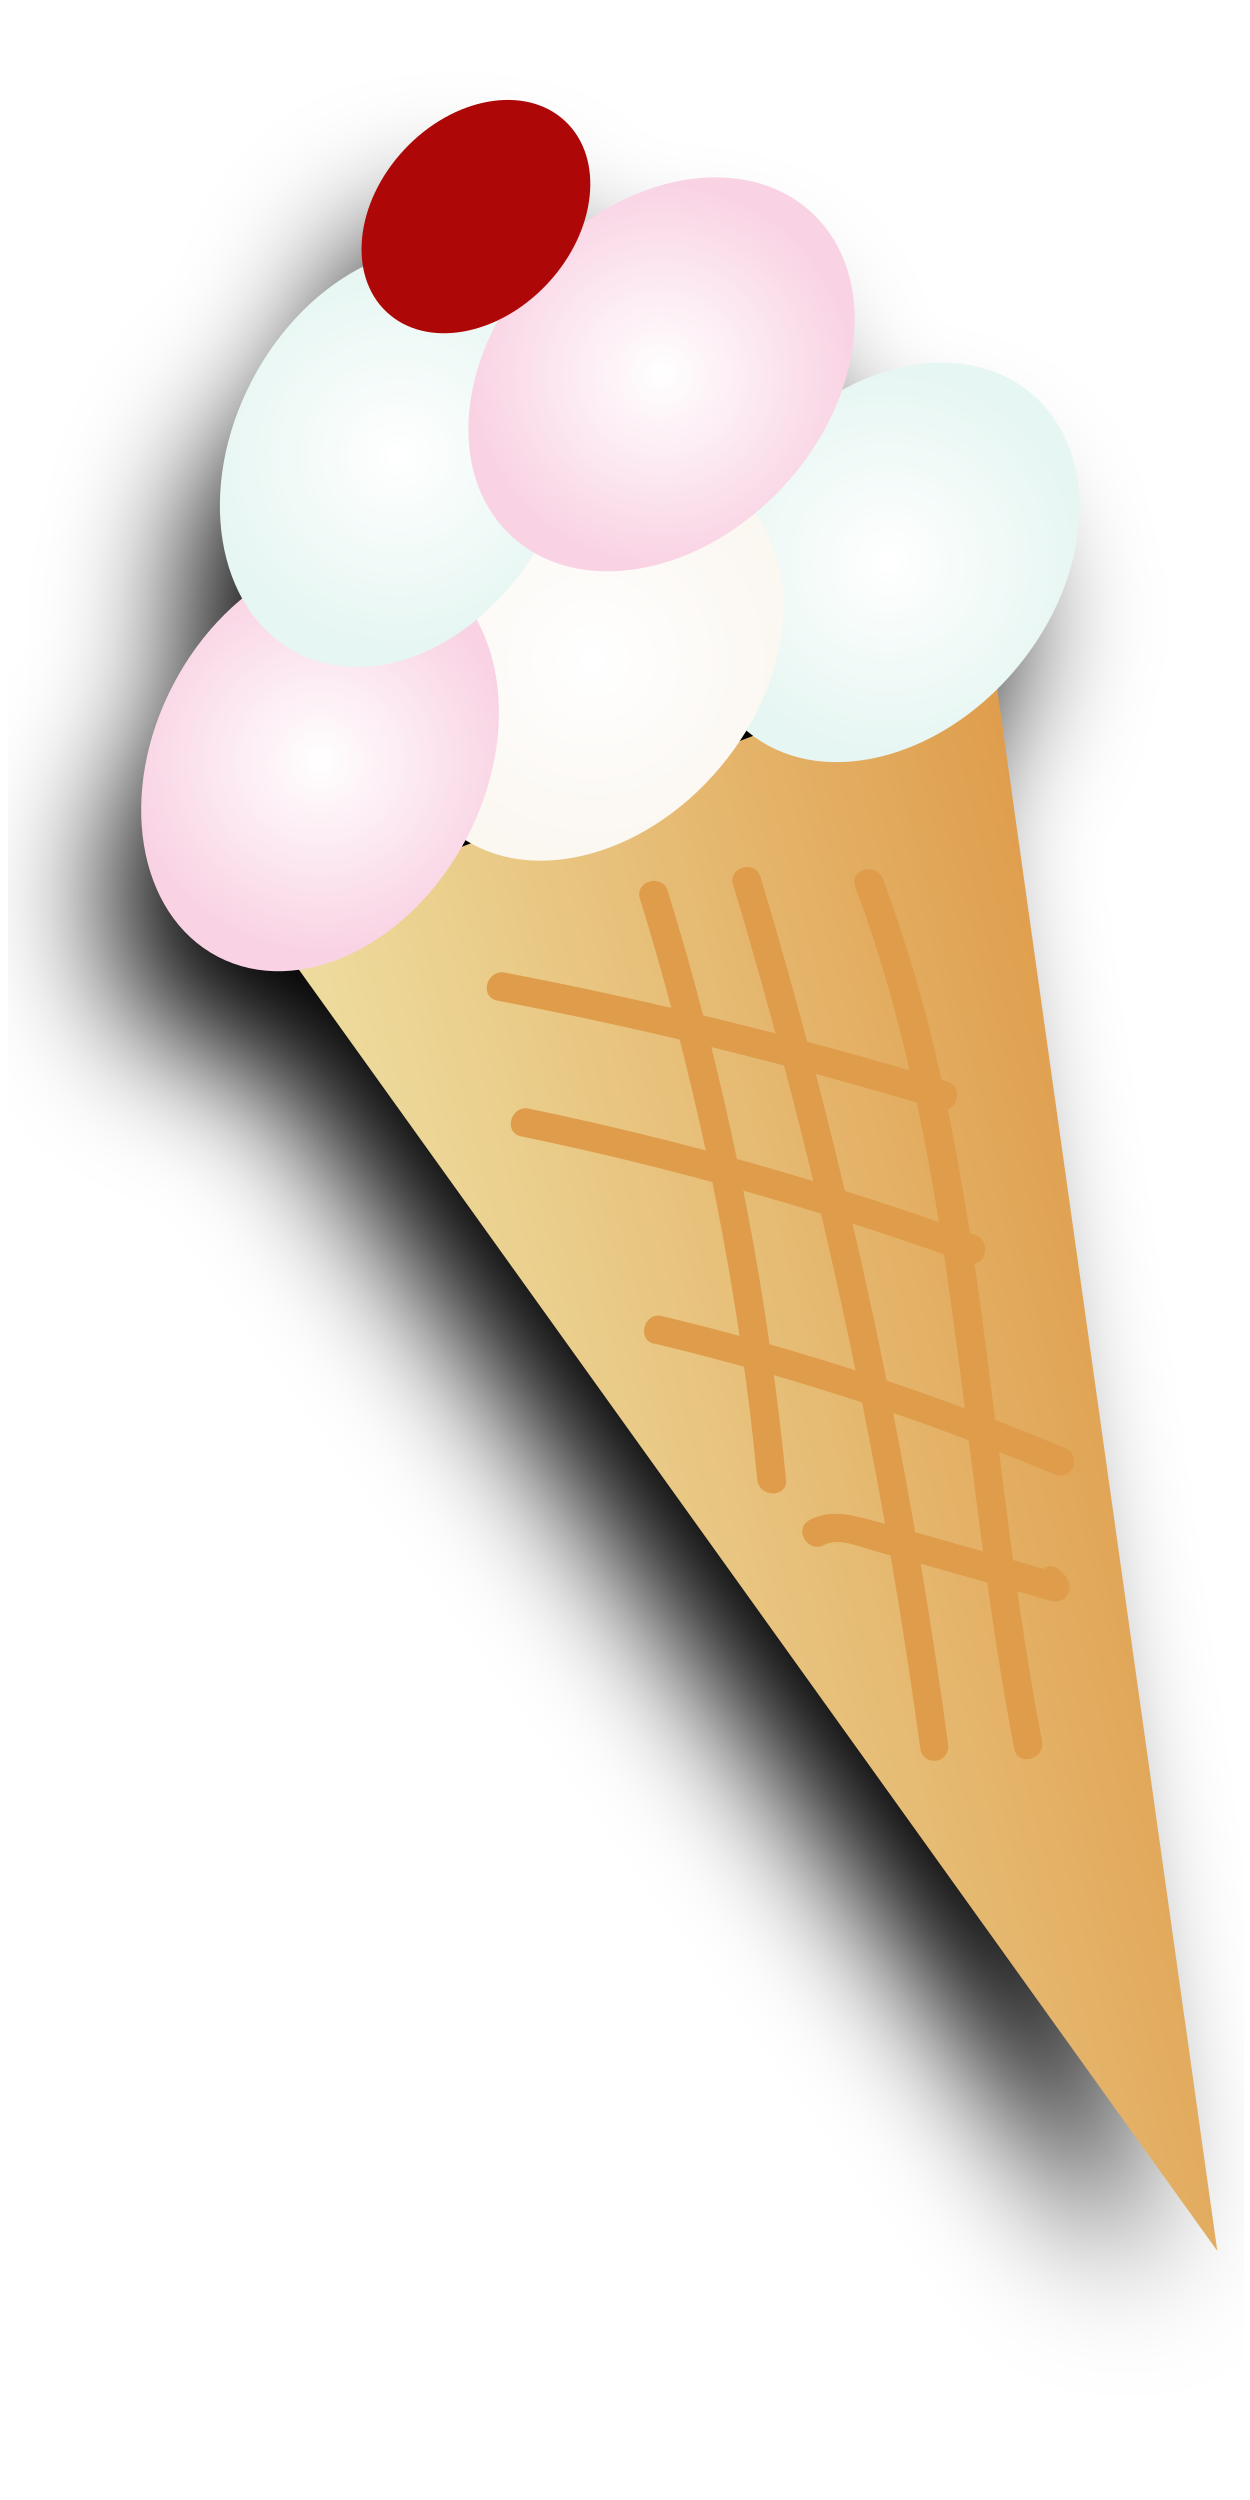
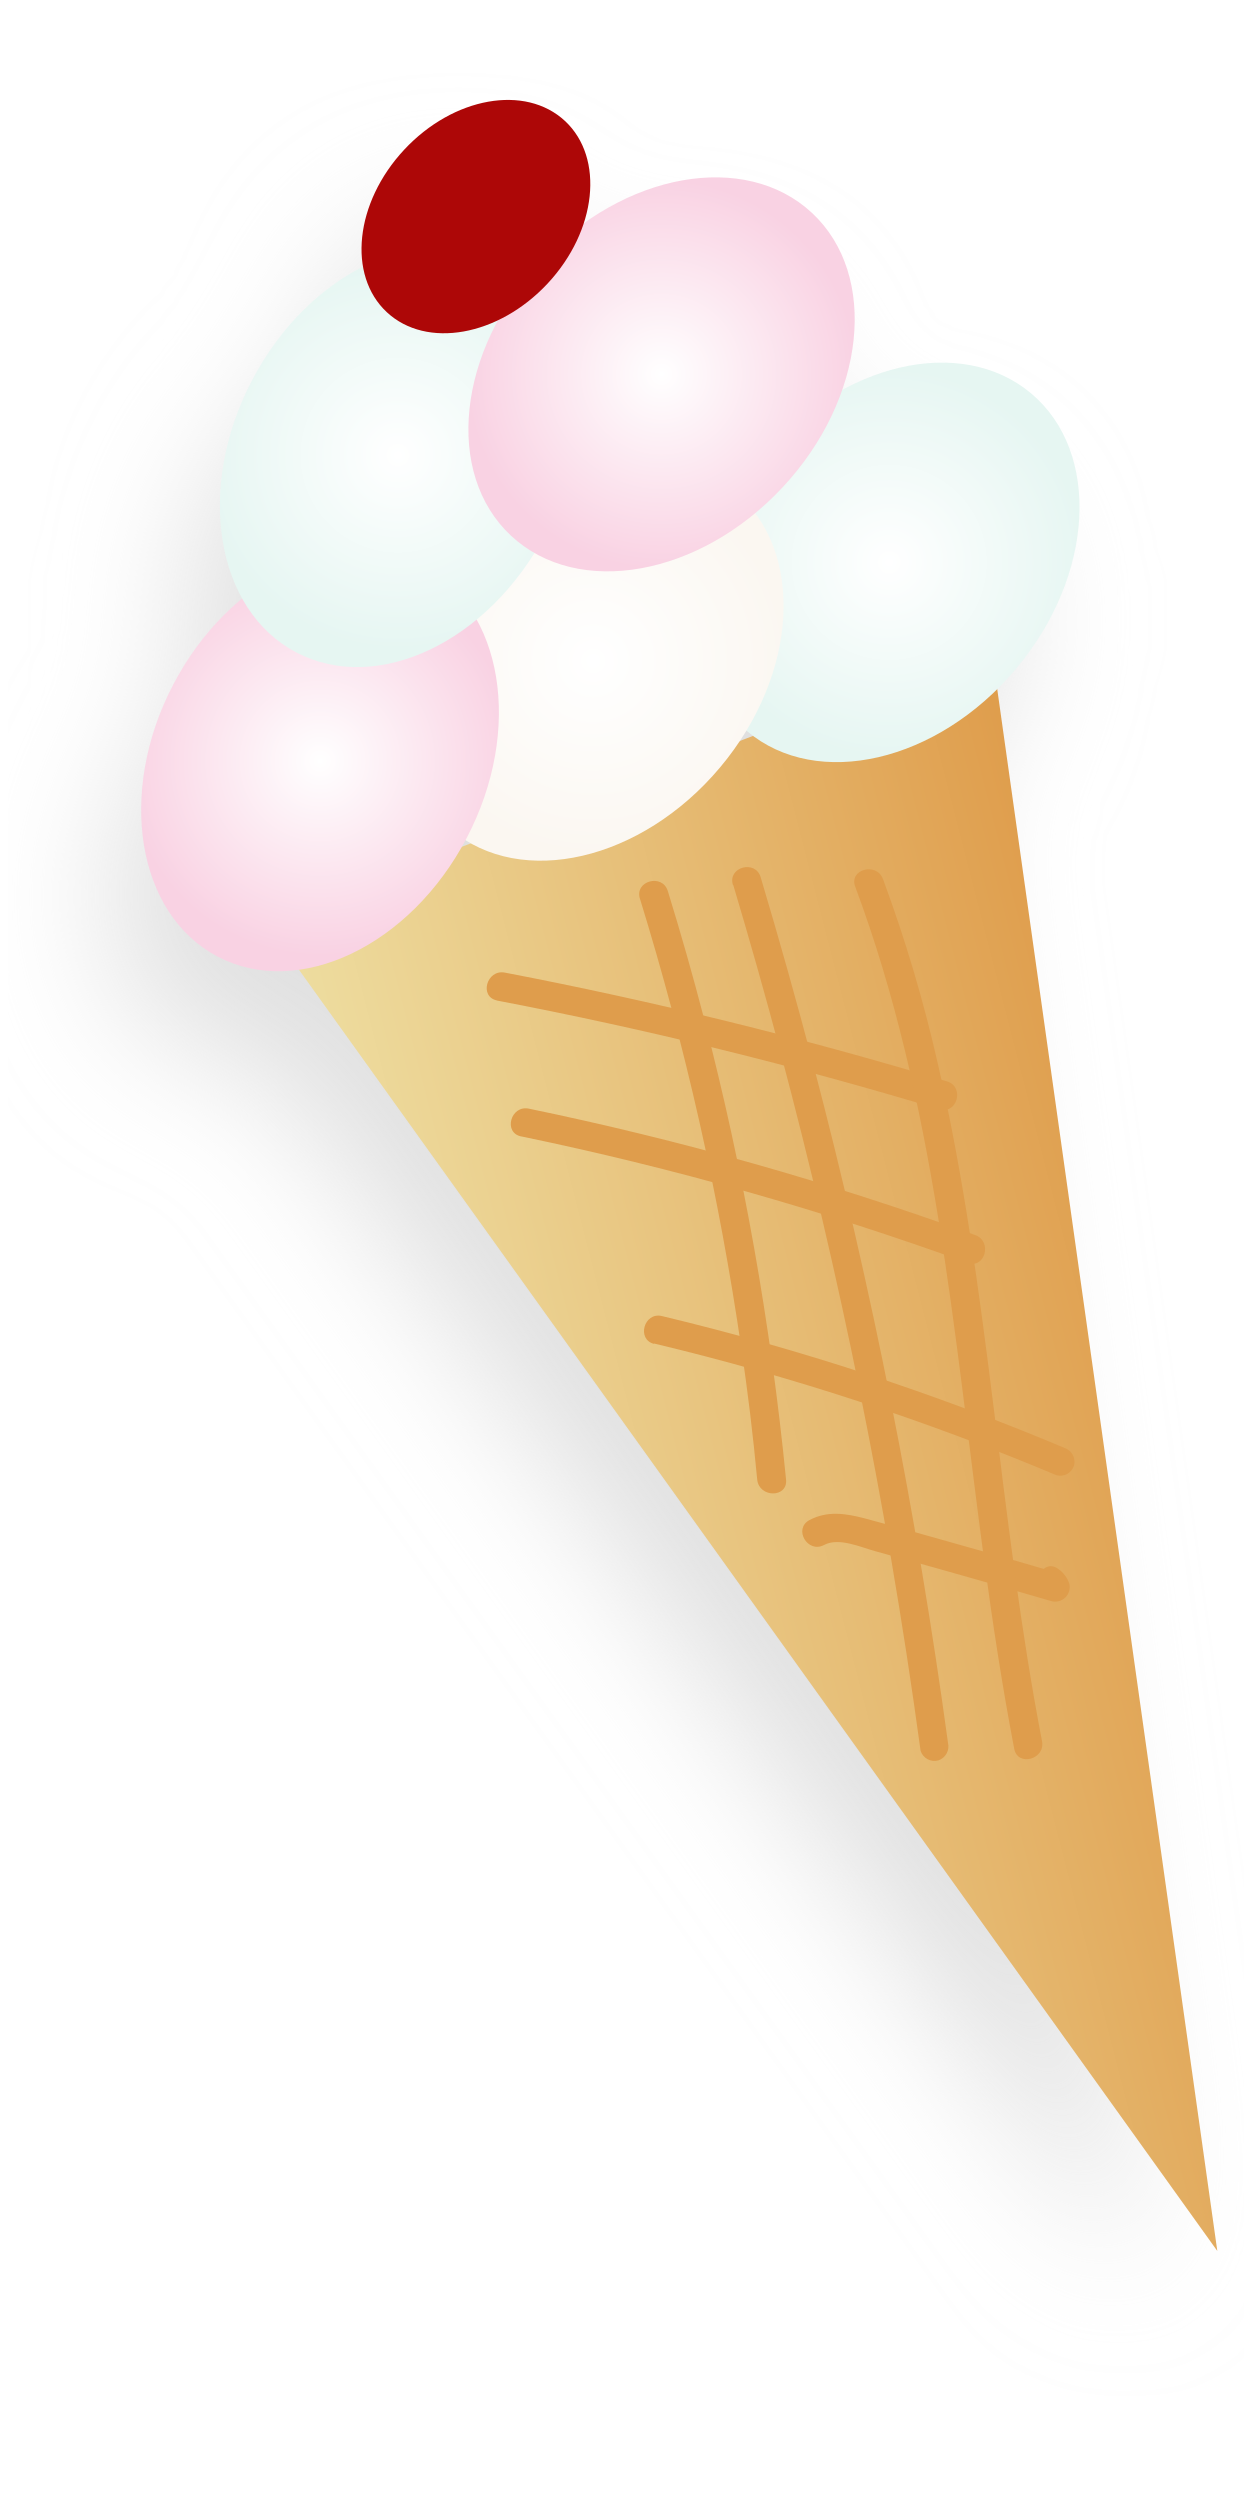
<svg xmlns="http://www.w3.org/2000/svg" xmlns:xlink="http://www.w3.org/1999/xlink" width="130" height="260" viewBox="0 0 130 260">
  <defs>
-     <style>.cls-1{filter:url(#AI_GaussianBlur_7);}.cls-2{fill:url(#linear-gradient);}.cls-3{fill:#df9d4c;}.cls-4{fill:url(#radial-gradient);}.cls-5{fill:url(#radial-gradient-2);}.cls-6{fill:url(#radial-gradient-3);}.cls-7{fill:url(#radial-gradient-4);}.cls-8{fill:url(#radial-gradient-5);}.cls-9{fill:#ad0707;}</style>
+     <style>.cls-1{fill:#e0e0e0;filter:url(#AI_GaussianBlur_7);}.cls-2{fill:url(#linear-gradient);}.cls-3{fill:#df9d4c;}.cls-4{fill:url(#radial-gradient);}.cls-5{fill:url(#radial-gradient-2);}.cls-6{fill:url(#radial-gradient-3);}.cls-7{fill:url(#radial-gradient-4);}.cls-8{fill:url(#radial-gradient-5);}.cls-9{fill:#ad0707;}</style>
    <filter id="AI_GaussianBlur_7" name="AI_GaussianBlur_7">
      <feGaussianBlur stdDeviation="7" />
    </filter>
    <linearGradient id="linear-gradient" x1="38.63" y1="159.27" x2="118.96" y2="159.27" gradientTransform="translate(-30.95 23.66) rotate(-14.43)" gradientUnits="userSpaceOnUse">
      <stop offset="0" stop-color="#eedea1" />
      <stop offset="1" stop-color="#df9d4c" />
    </linearGradient>
    <radialGradient id="radial-gradient" cx="110.85" cy="64.49" r="20.29" gradientTransform="translate(39.76 -58.42) rotate(35.54)" gradientUnits="userSpaceOnUse">
      <stop offset="0" stop-color="#fff" />
      <stop offset="1" stop-color="#e6f6f2" />
    </radialGradient>
    <radialGradient id="radial-gradient-2" cx="78.49" cy="66.74" r="20.29" gradientTransform="translate(36.63 -31.19) rotate(35.54)" gradientUnits="userSpaceOnUse">
      <stop offset="0" stop-color="#fff" />
      <stop offset="1" stop-color="#fbf7f1" />
    </radialGradient>
    <radialGradient id="radial-gradient-3" cx="48.38" cy="69.75" r="20.29" gradientTransform="translate(52.69 -3.49) rotate(47.95)" gradientUnits="userSpaceOnUse">
      <stop offset="0" stop-color="#fff" />
      <stop offset="1" stop-color="#f9d2e3" />
    </radialGradient>
    <radialGradient id="radial-gradient-4" cx="64.19" cy="41.15" r="20.29" gradientTransform="matrix(0.67, 0.74, -0.74, 0.67, 29.04, -27.71)" xlink:href="#radial-gradient" />
    <radialGradient id="radial-gradient-5" cx="92.79" cy="39.65" r="20.29" gradientTransform="translate(11.98 -44.45) rotate(32.59)" xlink:href="#radial-gradient-3" />
  </defs>
  <g id="Layer_9" data-name="Layer 9">
    <path class="cls-1" d="M118.61,237.1,96.73,81.91c.64-.63,1.27-1.29,1.87-2,7.79-9.27,8.46-21.53,1.51-27.37-4.87-4.09-12.19-3.94-18.81-.31,2.34-6.7,1.46-13.5-3-17.62-5.57-5.19-14.95-4.49-22.71,1.08,1.3-3.9.75-7.82-1.83-10.23-3.93-3.66-11.09-2.38-16,2.87-3.29,3.53-4.71,8-4.08,11.61a26.12,26.12,0,0,0-11,11.29c-4,7.65-4.13,16-1,21.68a27.65,27.65,0,0,0-6.85,8.54c-5.62,10.73-3.64,22.84,4.41,27.05a13.24,13.24,0,0,0,8.06,1.31Zm-47.48-150c.23-.34.47-.69.68-1l.09.08c.19.16.4.29.6.44ZM43.9,96.94c.18.11.37.19.56.3l-.91.34Z" />
    <polygon class="cls-2" points="27.52 95.87 103.07 67.11 126.6 234.1 27.52 95.87" />
    <path class="cls-3" d="M51.65,104.05A455.47,455.47,0,0,1,97.7,115.37c1.85.56,2.64-2.34.8-2.9a458.84,458.84,0,0,0-46-11.32c-1.89-.36-2.7,2.53-.8,2.9Z" />
    <path class="cls-3" d="M54.23,118.19a336.4,336.4,0,0,1,46.4,13.15c1.82.66,2.6-2.24.8-2.89A335,335,0,0,0,55,115.3c-1.89-.39-2.69,2.5-.8,2.89Z" />
    <path class="cls-3" d="M68,139.72a269.87,269.87,0,0,1,41.86,13.7,1.5,1.5,0,0,0,1.84-1,1.53,1.53,0,0,0-1-1.84,270.25,270.25,0,0,0-41.86-13.71c-1.87-.45-2.67,2.45-.8,2.9Z" />
    <path class="cls-3" d="M85.7,160.68c1.54-.82,3.78.22,5.31.64l6.13,1.7c4.07,1.14,8.15,2.31,12.21,3.5a1.51,1.51,0,0,0,1.85-1.84,3,3,0,0,0-1.13-1.5c-1.53-1.17-3,1.43-1.51,2.59l-.26-.3,1.85-1.84q-6.81-2-13.63-3.9c-2.19-.61-4.39-1.24-6.59-1.82-2-.52-3.88-.81-5.75.18-1.7.91-.19,3.5,1.52,2.59Z" />
    <path class="cls-3" d="M88.94,92.21c8.35,22.35,10.22,46.29,13.37,69.74.9,6.67,1.9,13.32,3.17,19.93.37,1.89,3.26,1.09,2.89-.8-4.5-23.32-5.49-47.22-10.82-70.39a151.69,151.69,0,0,0-5.72-19.27c-.67-1.8-3.57-1-2.89.79Z" />
    <path class="cls-3" d="M76.27,92.08a597.14,597.14,0,0,1,16.4,70q1.71,10,3.07,20a1.51,1.51,0,0,0,1.85,1,1.54,1.54,0,0,0,1-1.84,595.06,595.06,0,0,0-14-70.5q-2.58-9.8-5.48-19.51c-.55-1.85-3.45-1.06-2.89.79Z" />
    <path class="cls-3" d="M66.55,93.45a310.28,310.28,0,0,1,10.56,46.83q1,6.78,1.64,13.6c.19,1.91,3.19,1.92,3,0A312.36,312.36,0,0,0,73.24,106q-1.74-6.7-3.79-13.34c-.57-1.84-3.47-1.05-2.9.8Z" />
    <ellipse class="cls-4" cx="92.48" cy="58.49" rx="22.95" ry="17.22" transform="translate(-11.79 91.68) rotate(-49.97)" />
    <ellipse class="cls-5" cx="61.7" cy="68.74" rx="22.95" ry="17.22" transform="translate(-30.62 71.77) rotate(-49.97)" />
    <ellipse class="cls-6" cx="33.29" cy="79.15" rx="22.95" ry="17.22" transform="translate(-52.28 71.96) rotate(-62.38)" />
    <ellipse class="cls-7" cx="41.47" cy="47.52" rx="22.95" ry="17.22" transform="translate(-19.86 62.24) rotate(-62.38)" />
    <ellipse class="cls-8" cx="68.8" cy="38.94" rx="22.95" ry="17.22" transform="translate(-6.59 62.72) rotate(-47.02)" />
    <ellipse class="cls-9" cx="49.49" cy="22.52" rx="13.59" ry="10.2" transform="translate(-0.72 43.38) rotate(-47.02)" />
  </g>
</svg>
